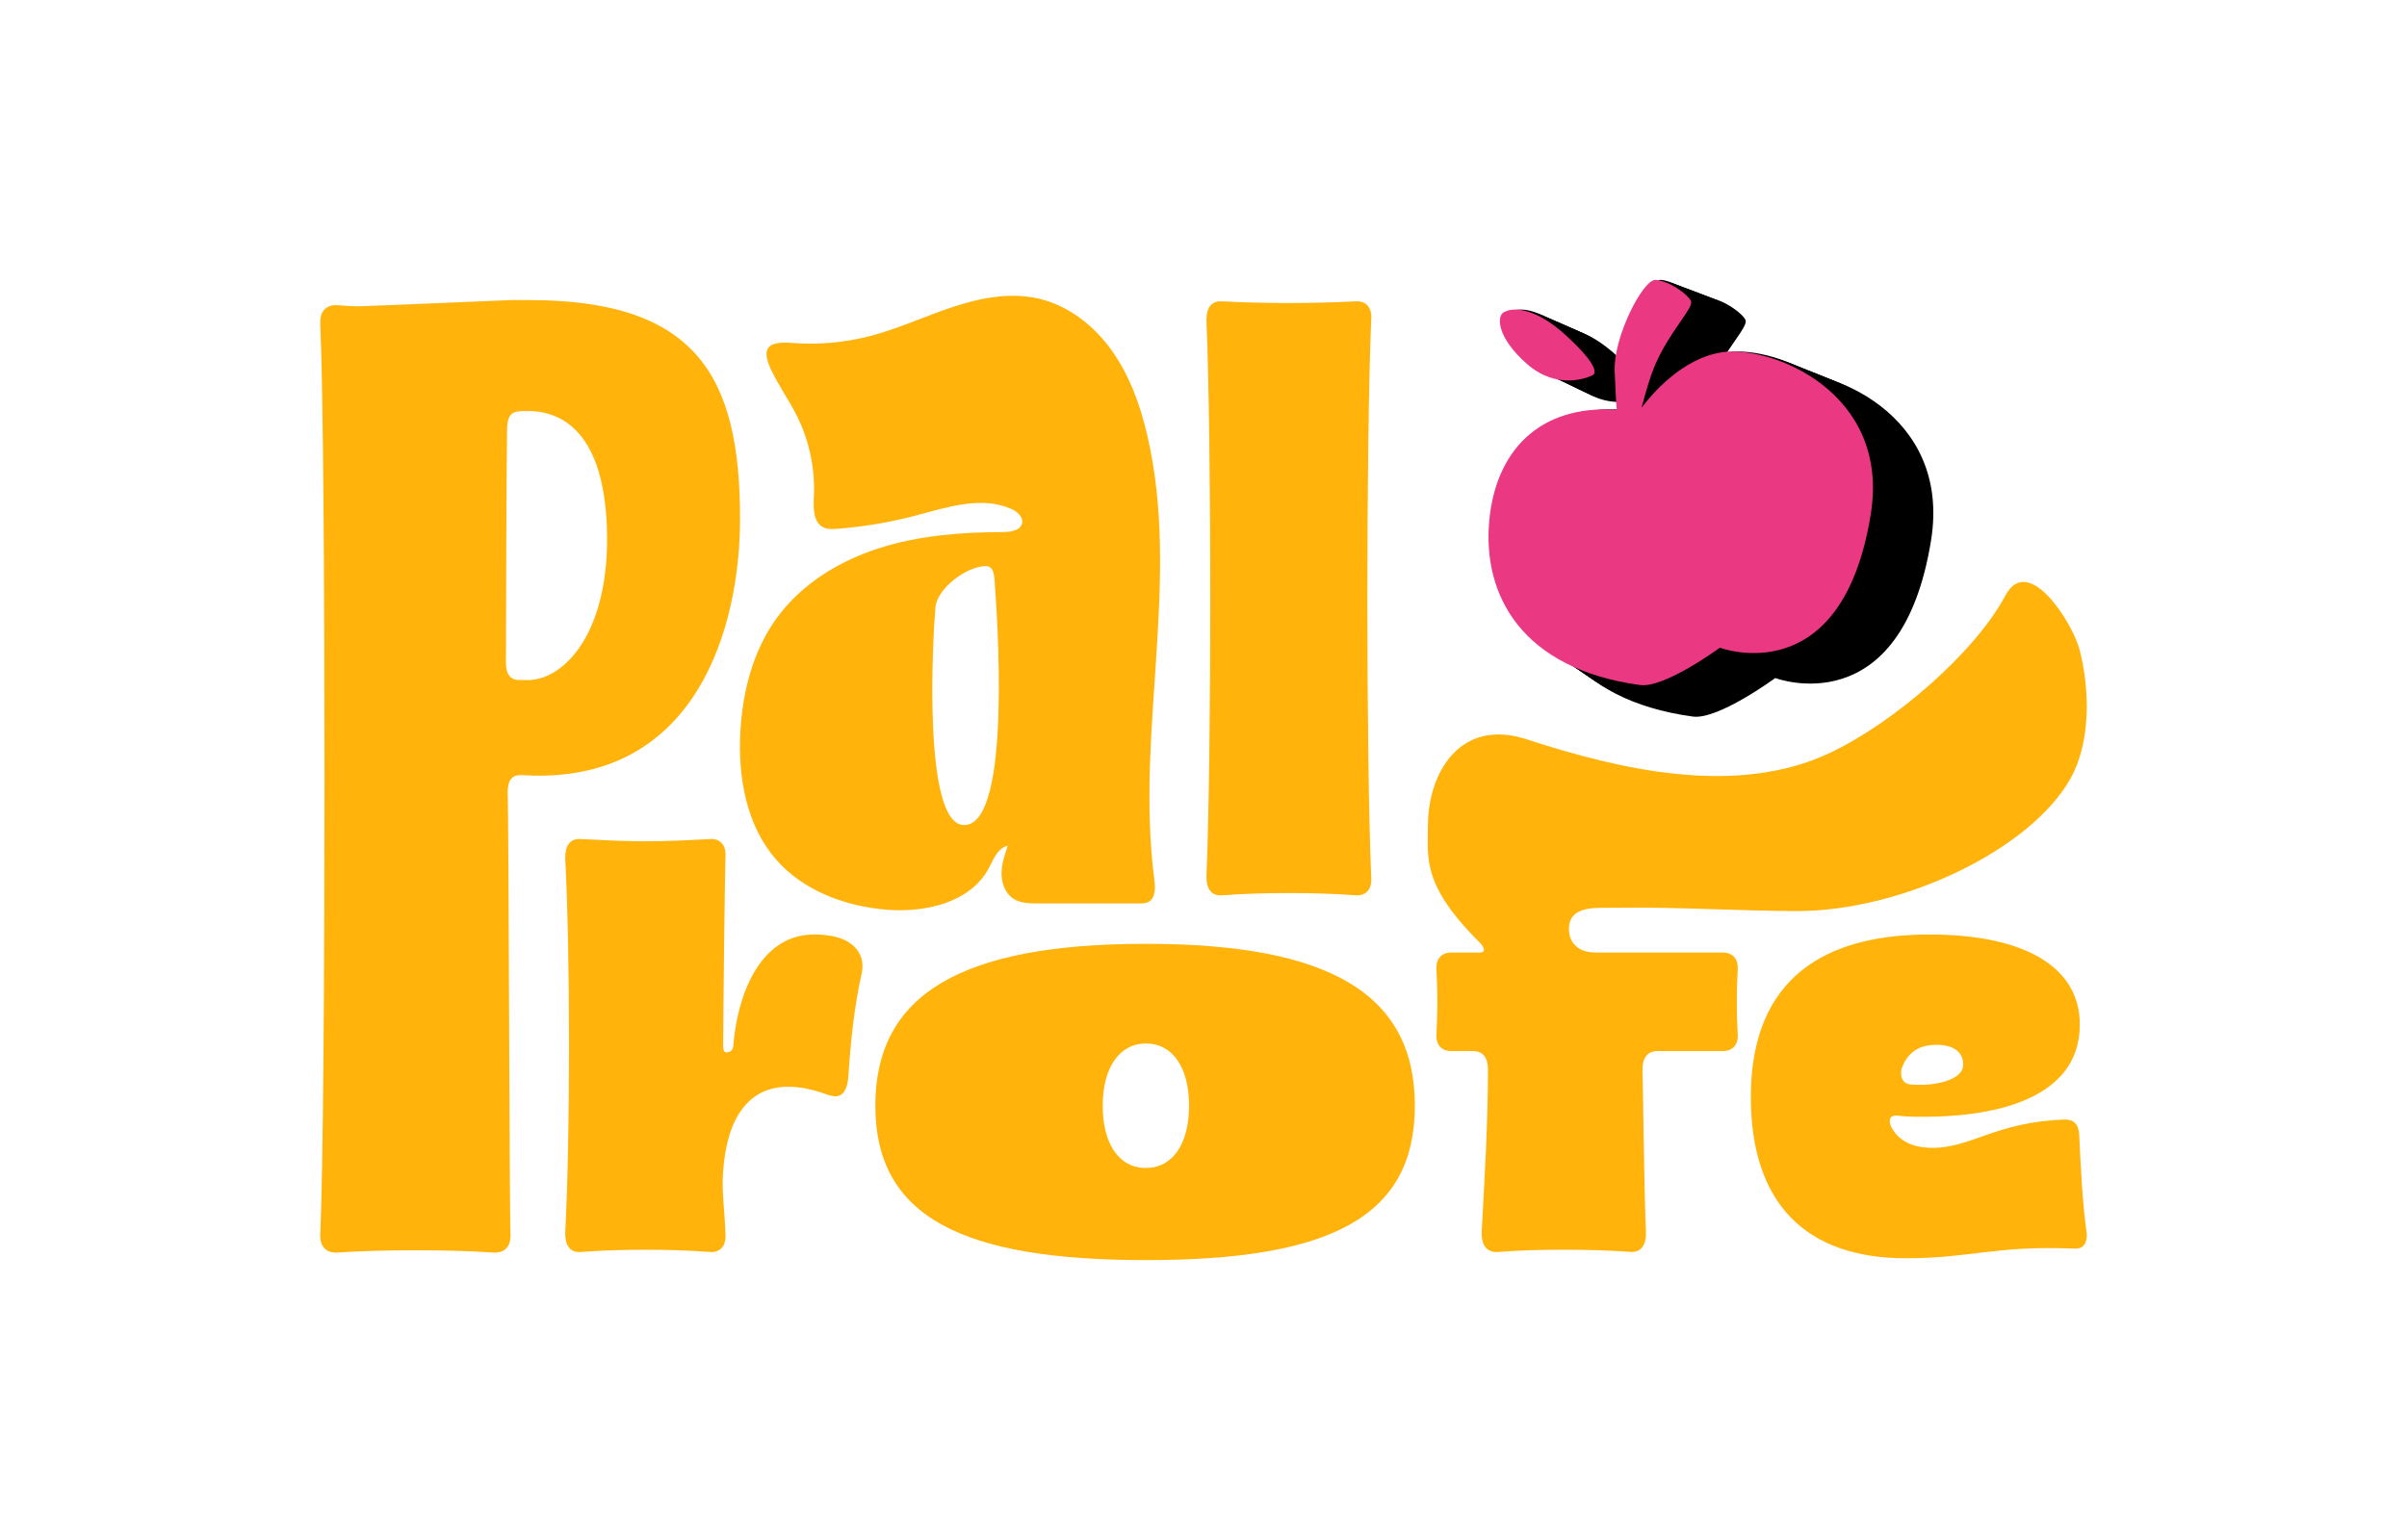
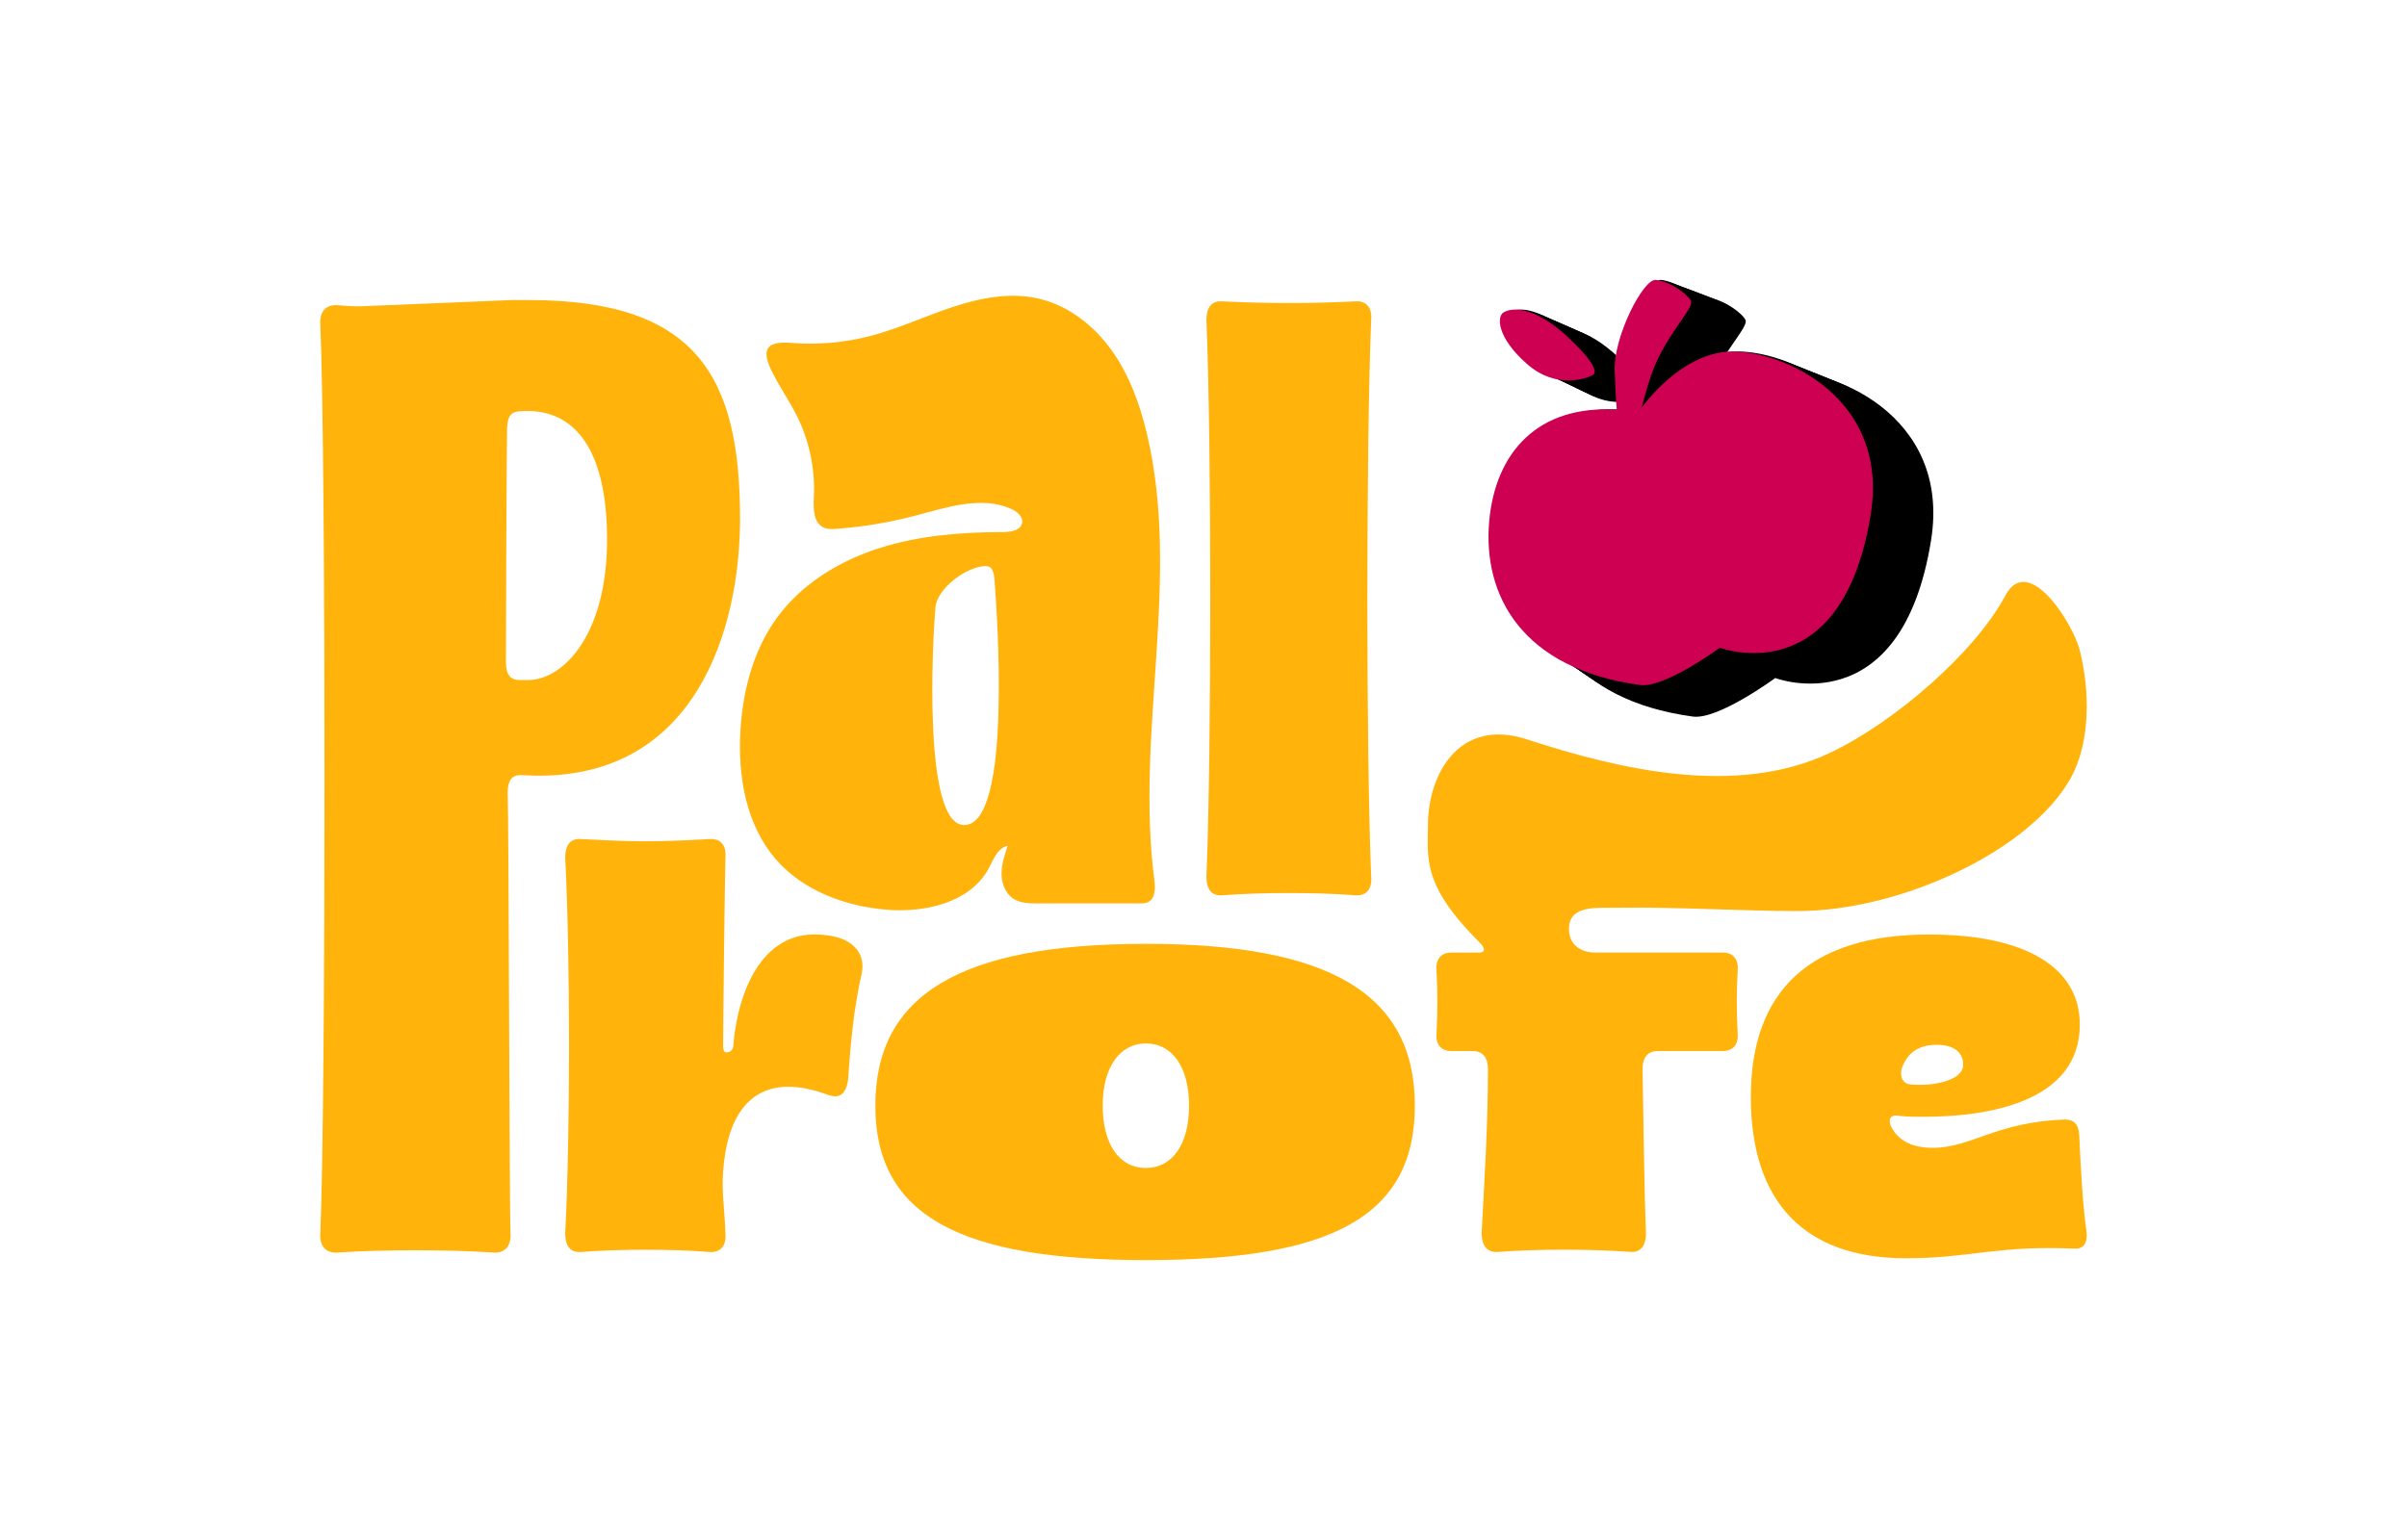
<svg xmlns="http://www.w3.org/2000/svg" id="Capa_1" viewBox="0 0 625 400">
  <defs>
    <style>
      .cls-1 {
        fill: #ffb30b;
      }

      .cls-2 {
-         fill: #eb3883;
+         fill: #CD0052;
      }
    </style>
  </defs>
  <g>
    <path class="cls-1" d="M297.54,245.15c47.81,0,69.84,13.08,69.84,42.05s-22.02,40.1-69.84,40.1-70.25-11.29-70.25-40.1,22.02-42.05,70.25-42.05ZM297.54,303.37c6.89,0,11.21-6.18,11.21-16.17s-4.32-16.17-11.21-16.17-11.21,6.32-11.21,16.17,4.19,16.17,11.21,16.17Z" />
    <path class="cls-1" d="M132.56,320.49c.15,3.24-1.47,5-4.41,4.85-6.32-.44-13.38-.59-20.29-.59s-13.97.15-20.29.59c-2.94.15-4.56-1.62-4.41-4.85,1.47-31.76,1.47-204.62,0-236.37-.15-3.23,1.47-5,4.41-4.85,1.91.15,3.82.29,5.88.29,11.91-.44,38.81-1.62,39.25-1.62h4.7c43.67,0,54.76,20.09,54.76,56.75,0,28.52-11.39,67.65-53.58,66.77l-3.38-.15c-2.35,0-3.38,1.47-3.38,4.56.3,6.17.44,108.3.74,114.62ZM137.11,176.64c9.26,0,21.46-12.28,20.47-39.72-.87-24.06-11.2-30.16-20.47-30.16-3.53,0-5.29,0-5.44,4.56-.15,6.32-.3,54.44-.3,60.76,0,3.09,1.18,4.56,3.53,4.56h2.21Z" />
    <path class="cls-1" d="M260.88,219.94c-2.02.87-3.01,3.45-4.1,5.51-4.74,8.99-16.51,11.67-26.64,10.83-10.75-.9-21.65-4.96-28.71-13.12-7.63-8.83-9.81-21.23-9.2-32.88.55-10.55,3.26-21.23,9.47-29.77,6.41-8.82,16.18-14.8,26.56-18.12,10.38-3.32,21.4-4.17,32.29-4.2,1.95,0,4.47-.42,4.85-2.34.32-1.65-1.31-3-2.85-3.68-7.77-3.44-16.68-.39-24.9,1.77-6.66,1.75-13.49,2.9-20.36,3.41-1.17.09-2.41.15-3.47-.36-2.68-1.28-2.63-5.03-2.49-8,.35-7.18-1.17-14.44-4.36-20.87-2.1-4.23-4.91-8.07-6.88-12.36-2.55-5.58-.41-7.15,5.46-6.69,6.86.54,13.81-.07,20.46-1.81,7.31-1.91,14.19-5.14,21.36-7.52,7.17-2.37,14.9-3.88,22.26-2.19,7.73,1.77,14.39,6.98,19.01,13.43,4.62,6.45,7.36,14.06,9.19,21.78,8.9,37.67-3.09,77.35,1.9,115.73.28,2.14.32,4.87-1.62,5.82-.69.34-1.49.34-2.27.34-8.8,0-17.61,0-26.41,0-2.16,0-4.46-.04-6.28-1.21-2.1-1.35-3.08-3.99-3.09-6.48-.01-2.49.8-4.91,1.6-7.27-.29.05-.55.13-.8.24ZM255.91,147.04c-4.7,0-12.6,5.66-13.03,10.79-.73,8.69-3.29,56.44,7.45,56.47,12.7.04,8.45-55.98,7.94-63.29-.17-2.51-.59-3.97-2.35-3.97Z" />
    <path class="cls-1" d="M313.26,83.12c0-3.23,1.33-5,3.97-4.85,5.88.29,11.61.44,17.49.44s11.61-.15,17.35-.44c2.65-.15,4.27,1.62,3.97,4.85-1.32,31.76-1.32,112.82,0,144.58.3,3.24-1.32,5-3.97,4.85-5.73-.44-11.47-.59-17.35-.59s-11.61.15-17.49.59c-2.65.15-3.97-1.62-3.97-4.85,1.33-31.76,1.33-112.82,0-144.58Z" />
    <path class="cls-1" d="M211.42,242.72c2.94,0,5.59.44,7.65,1.32,3.82,1.76,5.44,4.85,4.71,8.67-2.06,8.97-2.94,18.38-3.53,27.35-.3,3.09-1.47,4.7-3.38,4.7-.44,0-1.03-.15-1.61-.29-3.97-1.47-7.35-2.2-10.59-2.2-10,0-15.88,7.65-16.9,21.91-.44,5.29.44,10.58.59,16.17.29,3.24-1.33,5-3.97,4.85-5.44-.44-11.17-.59-16.76-.59s-11.32.15-16.9.59c-2.65.15-3.97-1.62-3.97-4.85,1.33-25.29,1.33-72.28,0-97.57,0-3.23,1.33-5,3.97-4.85,5.59.29,11.32.59,16.9.59s11.32-.29,16.76-.59c2.65-.15,4.27,1.62,3.97,4.85-.15,5.44-.59,41.71-.59,49.2,0,.59.29,1.32.59,1.32.73.15,1.91-.15,2.05-1.62.88-12.06,6.32-28.96,21.03-28.96Z" />
    <path class="cls-1" d="M376.82,273c-2.5,0-4.12-1.62-3.82-4.7.3-5.29.3-10.88,0-16.17-.29-3.09,1.33-4.71,3.82-4.71h7.35c1.61,0,1.45-1.2,0-2.65-15.08-15-13.39-22.01-13.39-30.39,0-13.23,8.06-28.08,25.67-22.34,24.13,7.86,54.31,14.98,78.58,3.57,16.77-7.89,37.79-26.12,45.68-40.92,5.99-11.24,17.52,7.25,19.28,14.08,2.63,10.2,2.96,23.87-2.32,33.35-10.46,18.8-44.06,34.52-70.95,34.52-13.79,0-31.14-1.05-44.92-.87-1.96.02-3.92.03-5.88.03-4.85-.01-8.53,1.03-8.53,5.44,0,3.97,2.79,6.18,6.91,6.18h33.08c2.5,0,4.12,1.62,3.82,4.71-.3,5.29-.3,10.88,0,16.17.29,3.09-1.33,4.7-3.82,4.7h-16.91c-2.64,0-3.97,1.62-3.97,4.85.3,15.29.44,31.32.88,42.05.14,3.38-1.18,5.29-3.68,5.29-6.03-.44-11.76-.59-17.64-.59s-11.47.15-17.2.59c-2.79.15-4.26-1.76-4.12-5.29.74-13.82,1.62-28.08,1.62-42.05,0-3.23-1.32-4.85-3.97-4.85h-5.59Z" />
    <path class="cls-1" d="M491.08,292.7c1.91,3.68,5.59,5.44,10.73,5.44,10.14,0,16.47-6.76,34.41-7.35,2.2,0,3.53,1.18,3.67,3.97.3,6.91.88,18.38,1.91,25.29.29,2.65-.74,4.27-2.8,4.27h-.29c-20.73-.88-26.9,2.5-43.81,2.5-26.32,0-40.28-14.56-40.28-41.9s15.14-42.19,46.31-42.19c24.99,0,39.11,8.53,39.11,23.38,0,20.43-24.55,23.96-40.43,23.96-2.5,0-4.85,0-6.76-.29-2.06-.29-2.65,1.03-1.77,2.94ZM496.08,281.68c1.61.15,4.41.15,6.03-.15,4.12-.59,7.65-2.2,7.65-5,0-3.38-2.65-5.15-6.91-5.15-4.7,0-7.65,2.06-9.11,6.32-.44,2.2.44,3.82,2.35,3.97Z" />
  </g>
  <g>
    <g>
      <g>
        <path d="M448.61,91.49c-10.42,1.45-18.47,11.04-21,14.4.96-3.47,2.04-7.78,3.76-11.65,3.7-8.34,9.83-14.36,9.07-16.04s-5.43-5.16-9.15-5.5c-3.25-.3-11.12,14.94-10.66,23.89.2,3.82.28,7.18.54,9.82-20.58-1.3-31.52,11.2-33.12,28.93-1.74,19.28,8.44,38.39,39.15,42.59,6.38.87,20.74-9.7,20.74-9.7,0,0,31.67,12.07,39.18-34.65,5.12-31.88-25.83-43.87-38.5-42.11Z" />
        <path d="M414.93,97.43c1.33-.71.2-3.74-6.84-10.22-7.04-6.48-13.16-7.88-16.28-6.09-1.87,1.08-1.75,6.56,6.04,13.41,7.79,6.85,15.75,3.62,17.08,2.9Z" />
      </g>
      <g>
        <path d="M450.06,92.08c-10.46,1.45-18.54,11.08-21.08,14.45.97-3.48,2.05-7.8,3.77-11.69,3.71-8.37,9.87-14.41,9.11-16.09s-5.45-5.18-9.18-5.52c-3.27-.3-11.16,14.99-10.7,23.98.2,3.83.28,7.2.54,9.86-20.66-1.31-31.63,11.24-33.24,29.04-1.74,19.35,8.47,38.53,39.29,42.74,6.41.88,20.81-9.73,20.81-9.73,0,0,31.79,12.11,39.32-34.77,5.14-32-25.92-44.02-38.64-42.26Z" />
        <path d="M416.26,98.05c1.33-.72.2-3.75-6.86-10.26-7.06-6.51-13.21-7.91-16.34-6.11-1.88,1.08-1.76,6.58,6.06,13.46,7.82,6.87,15.81,3.63,17.14,2.91Z" />
      </g>
      <g>
        <path d="M451.51,92.68c-10.49,1.46-18.6,11.12-21.16,14.51.97-3.49,2.06-7.83,3.78-11.73,3.72-8.4,9.9-14.46,9.14-16.15-.76-1.69-5.47-5.2-9.22-5.54-3.28-.3-11.2,15.05-10.74,24.06.2,3.85.28,7.23.54,9.89-20.73-1.31-31.75,11.28-33.36,29.14-1.75,19.42,8.5,38.67,39.43,42.9,6.43.88,20.89-9.77,20.89-9.77,0,0,31.9,12.16,39.46-34.9,5.16-32.11-26.02-44.18-38.78-42.41Z" />
        <path d="M417.59,98.67c1.34-.72.2-3.77-6.89-10.29s-13.26-7.94-16.4-6.13c-1.88,1.08-1.77,6.61,6.08,13.5,7.85,6.9,15.87,3.64,17.2,2.92Z" />
      </g>
      <g>
        <path d="M452.97,93.28c-10.53,1.46-18.67,11.16-21.23,14.56.98-3.51,2.06-7.86,3.8-11.77,3.74-8.43,9.94-14.52,9.17-16.21s-5.49-5.22-9.25-5.56c-3.29-.3-11.24,15.1-10.78,24.15.2,3.86.28,7.26.54,9.93-20.81-1.32-31.86,11.32-33.48,29.25-1.76,19.49,8.53,38.81,39.57,43.05,6.45.88,20.96-9.8,20.96-9.8,0,0,32.02,12.2,39.6-35.03,5.18-32.23-26.11-44.34-38.92-42.57Z" />
        <path d="M418.92,99.28c1.34-.72.2-3.78-6.91-10.33s-13.3-7.97-16.45-6.15c-1.89,1.09-1.77,6.63,6.1,13.55,7.88,6.92,15.92,3.66,17.26,2.93Z" />
      </g>
      <g>
        <path d="M454.42,93.87c-10.57,1.47-18.74,11.2-21.31,14.61.98-3.52,2.07-7.89,3.81-11.82,3.75-8.46,9.97-14.57,9.21-16.27s-5.51-5.24-9.28-5.58c-3.3-.3-11.28,15.16-10.81,24.24.2,3.87.28,7.28.54,9.97-20.88-1.32-31.98,11.36-33.6,29.35-1.76,19.56,8.56,38.95,39.71,43.21,6.48.88,21.04-9.84,21.04-9.84,0,0,32.13,12.24,39.75-35.15,5.2-32.34-26.2-44.5-39.06-42.72Z" />
        <path d="M420.25,99.9c1.35-.73.2-3.79-6.94-10.37s-13.35-8-16.51-6.18c-1.9,1.09-1.78,6.65,6.12,13.6,7.91,6.95,15.98,3.67,17.33,2.94Z" />
      </g>
      <g>
        <path d="M455.87,94.47c-10.61,1.47-18.8,11.24-21.39,14.66.98-3.53,2.08-7.92,3.82-11.86,3.76-8.49,10.01-14.62,9.24-16.33s-5.53-5.25-9.32-5.6c-3.31-.3-11.32,15.21-10.85,24.32.2,3.89.28,7.31.55,10-20.95-1.33-32.09,11.4-33.72,29.46-1.77,19.63,8.59,39.09,39.86,43.36,6.5.89,21.11-9.87,21.11-9.87,0,0,32.25,12.29,39.89-35.28,5.21-32.46-26.3-44.66-39.19-42.87Z" />
        <path d="M421.58,100.52c1.35-.73.2-3.81-6.96-10.41s-13.4-8.03-16.57-6.2c-1.9,1.1-1.79,6.68,6.15,13.65,7.93,6.97,16.04,3.68,17.39,2.96Z" />
      </g>
      <g>
        <path d="M457.32,95.06c-10.64,1.48-18.87,11.28-21.46,14.72.99-3.54,2.09-7.95,3.84-11.9,3.78-8.52,10.04-14.67,9.27-16.39s-5.55-5.27-9.35-5.62c-3.32-.3-11.36,15.26-10.89,24.41.2,3.9.28,7.33.55,10.04-21.03-1.33-32.2,11.44-33.84,29.56-1.78,19.7,8.62,39.23,40,43.51,6.52.89,21.19-9.91,21.19-9.91,0,0,32.36,12.33,40.03-35.4,5.23-32.57-26.39-44.82-39.33-43.02Z" />
        <path d="M422.91,101.13c1.36-.73.2-3.82-6.99-10.44s-13.45-8.06-16.63-6.22c-1.91,1.1-1.79,6.7,6.17,13.7,7.96,7,16.1,3.7,17.45,2.97Z" />
      </g>
      <g>
        <path d="M458.77,95.66c-10.68,1.48-18.94,11.32-21.54,14.77.99-3.56,2.09-7.97,3.85-11.94,3.79-8.55,10.08-14.72,9.31-16.44s-5.57-5.29-9.38-5.64c-3.34-.31-11.4,15.32-10.93,24.5.2,3.91.28,7.36.55,10.07-21.1-1.34-32.32,11.48-33.96,29.67-1.78,19.77,8.65,39.37,40.14,43.67,6.55.89,21.26-9.94,21.26-9.94,0,0,32.48,12.38,40.17-35.53,5.25-32.69-26.49-44.98-39.47-43.18Z" />
        <path d="M424.24,101.75c1.36-.73.21-3.83-7.01-10.48-7.22-6.65-13.49-8.09-16.69-6.24-1.92,1.1-1.8,6.72,6.19,13.75,7.99,7.02,16.15,3.71,17.51,2.98Z" />
      </g>
      <g>
        <path d="M460.23,96.25c-10.72,1.49-19,11.36-21.61,14.82.99-3.57,2.1-8,3.87-11.98,3.8-8.58,10.12-14.78,9.34-16.5s-5.59-5.31-9.42-5.66c-3.35-.31-11.44,15.37-10.97,24.58.2,3.93.28,7.39.55,10.11-21.18-1.34-32.43,11.52-34.08,29.77-1.79,19.84,8.68,39.51,40.28,43.82,6.57.9,21.34-9.98,21.34-9.98,0,0,32.59,12.42,40.31-35.65,5.27-32.81-26.58-45.14-39.61-43.33Z" />
        <path d="M425.57,102.37c1.36-.74.21-3.85-7.04-10.52-7.24-6.67-13.54-8.11-16.75-6.27-1.92,1.11-1.81,6.75,6.21,13.8,8.02,7.05,16.21,3.72,17.57,2.99Z" />
      </g>
      <g>
        <path d="M461.68,96.85c-10.76,1.49-19.07,11.4-21.69,14.87,1-3.58,2.11-8.03,3.88-12.03,3.82-8.61,10.15-14.83,9.37-16.56s-5.61-5.33-9.45-5.68c-3.36-.31-11.48,15.43-11.01,24.67.2,3.94.29,7.41.55,10.14-21.25-1.35-32.55,11.56-34.2,29.88-1.79,19.91,8.71,39.65,40.42,43.98,6.59.9,21.41-10.01,21.41-10.01,0,0,32.71,12.46,40.46-35.78,5.29-32.92-26.67-45.3-39.75-43.48Z" />
        <path d="M426.9,102.98c1.37-.74.21-3.86-7.06-10.55-7.27-6.69-13.59-8.14-16.81-6.29-1.93,1.11-1.81,6.77,6.23,13.84,8.05,7.07,16.27,3.74,17.64,3Z" />
      </g>
    </g>
    <g>
      <path class="cls-2" d="M447.25,91.49c-10.42,1.45-18.47,11.04-21,14.4.96-3.47,2.04-7.78,3.76-11.65,3.7-8.34,9.83-14.36,9.07-16.04s-5.43-5.16-9.15-5.5c-3.25-.3-11.12,14.94-10.66,23.89.2,3.82.28,7.18.54,9.82-20.58-1.3-31.52,11.2-33.12,28.93-1.74,19.28,8.44,38.39,39.15,42.59,6.38.87,20.74-9.7,20.74-9.7,0,0,31.67,12.07,39.18-34.65,5.12-31.88-25.83-43.87-38.5-42.11Z" />
      <path class="cls-2" d="M413.57,97.43c1.33-.71.2-3.74-6.84-10.22-7.04-6.48-13.16-7.88-16.28-6.09-1.87,1.08-1.75,6.56,6.04,13.41,7.79,6.85,15.75,3.62,17.08,2.9Z" />
    </g>
  </g>
</svg>
